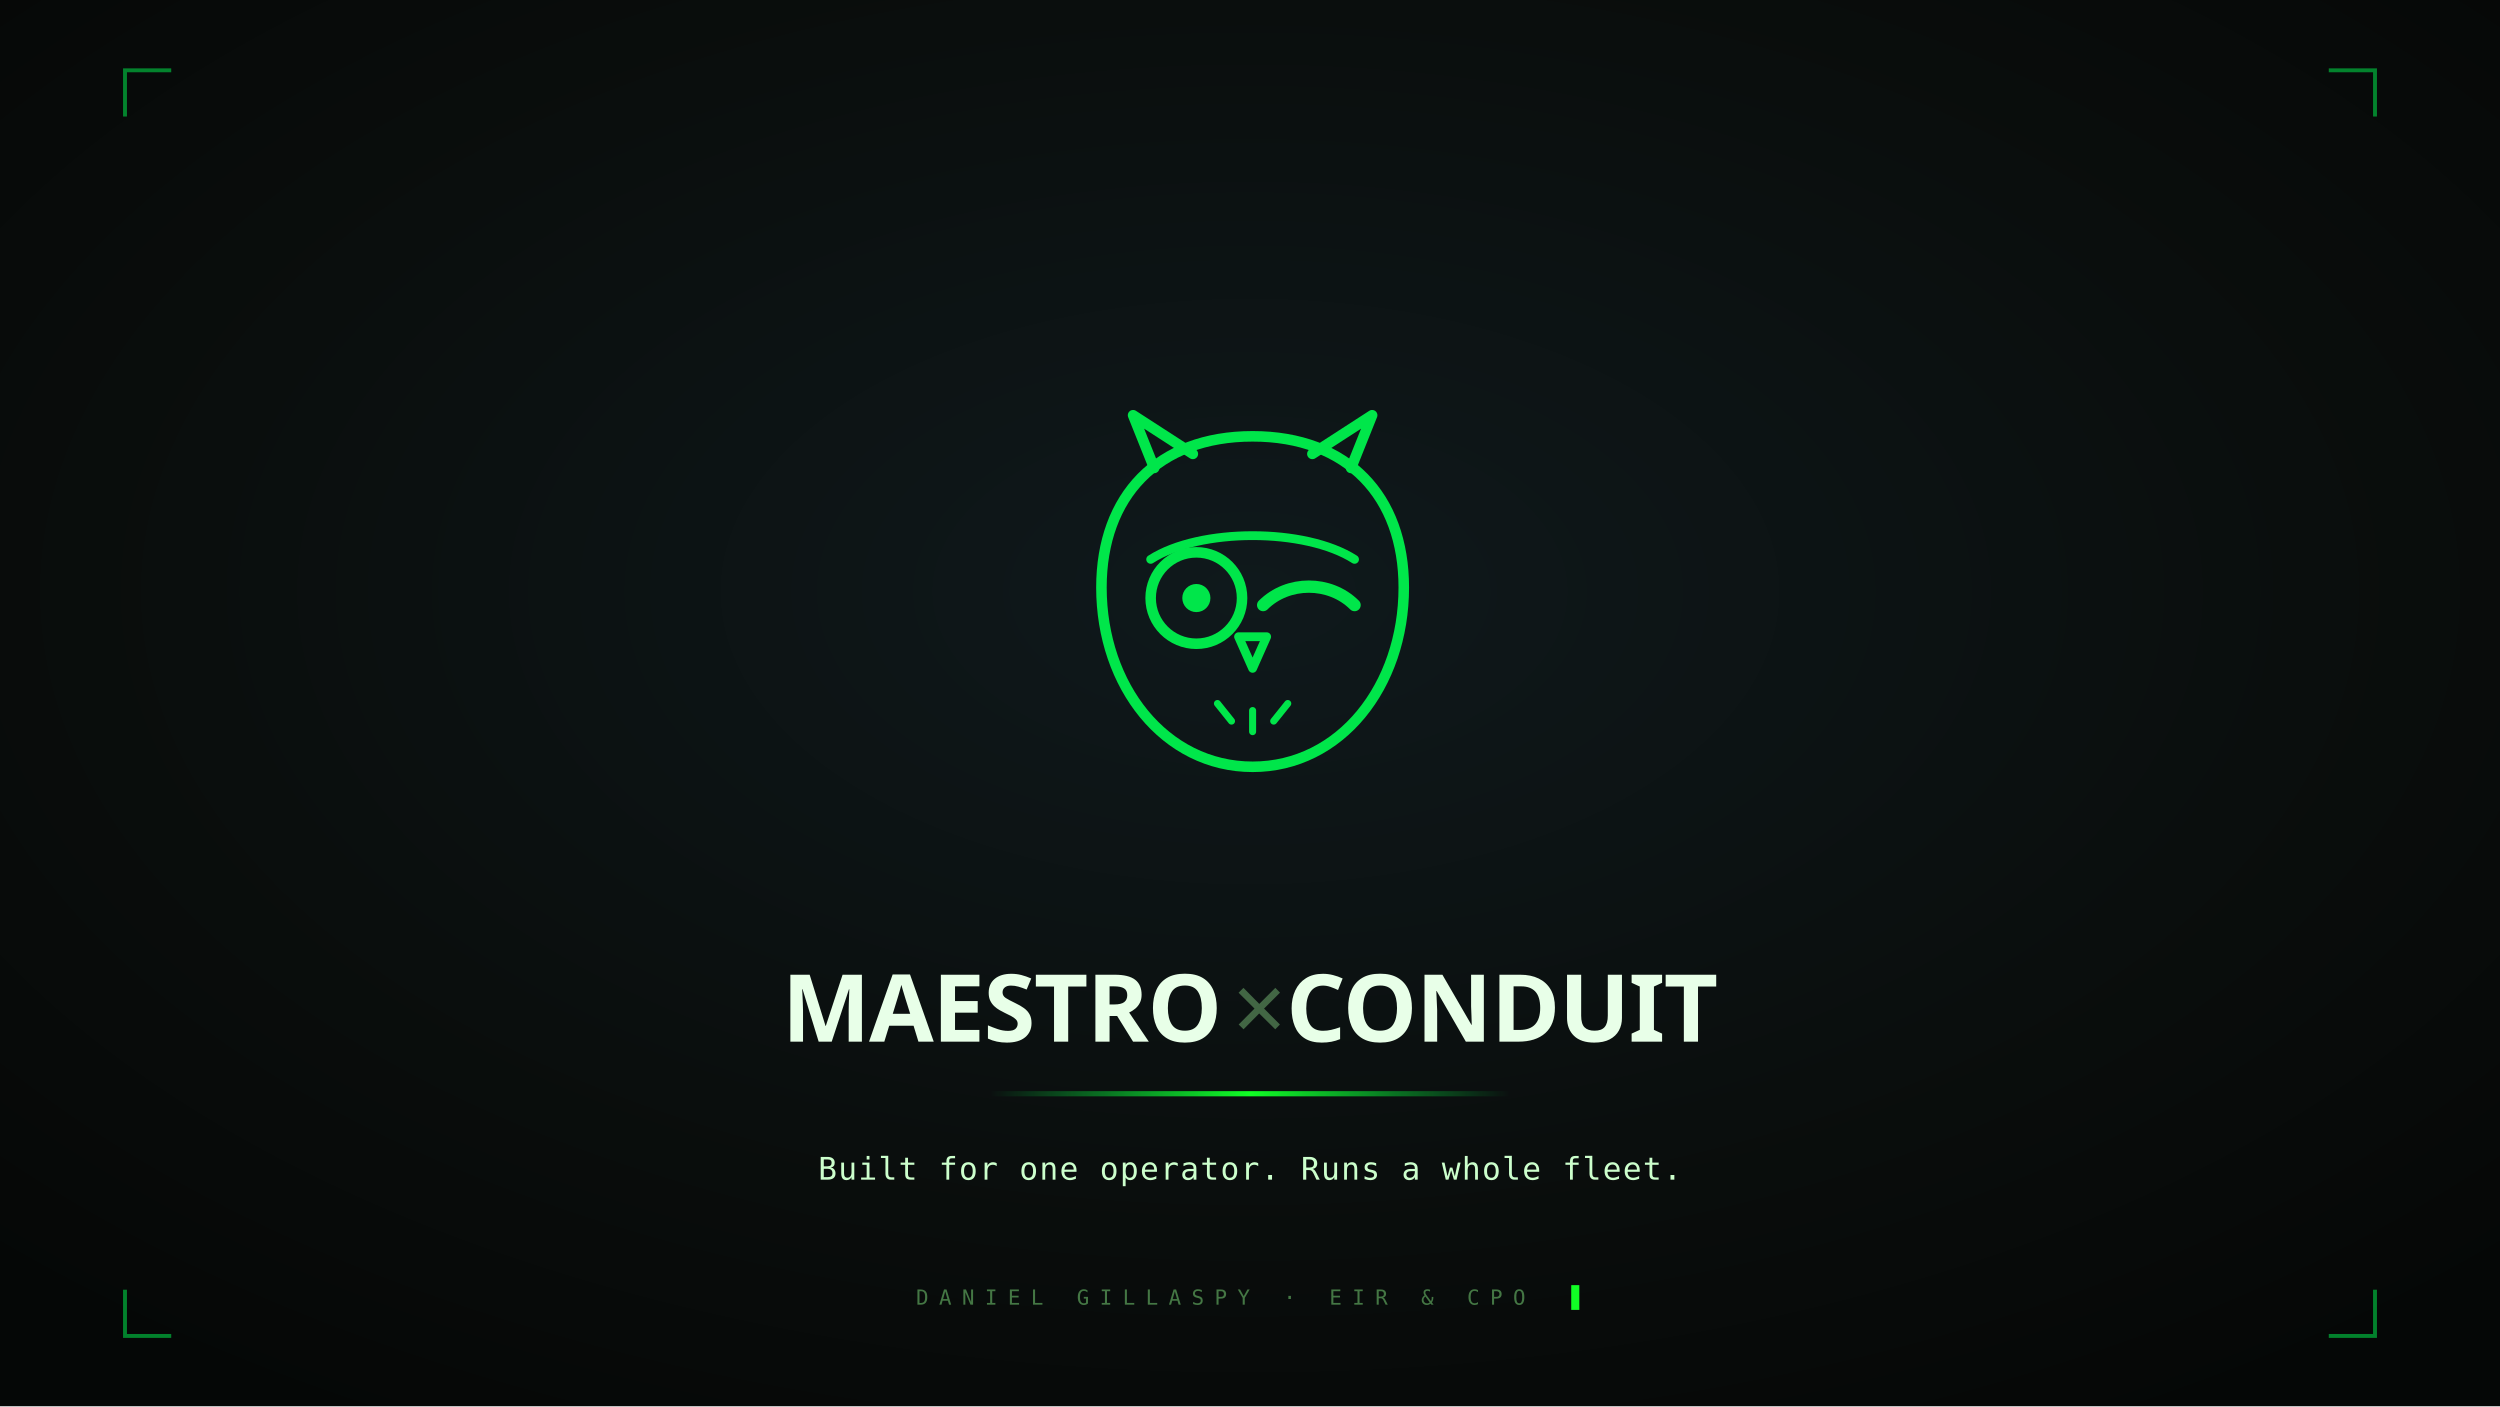
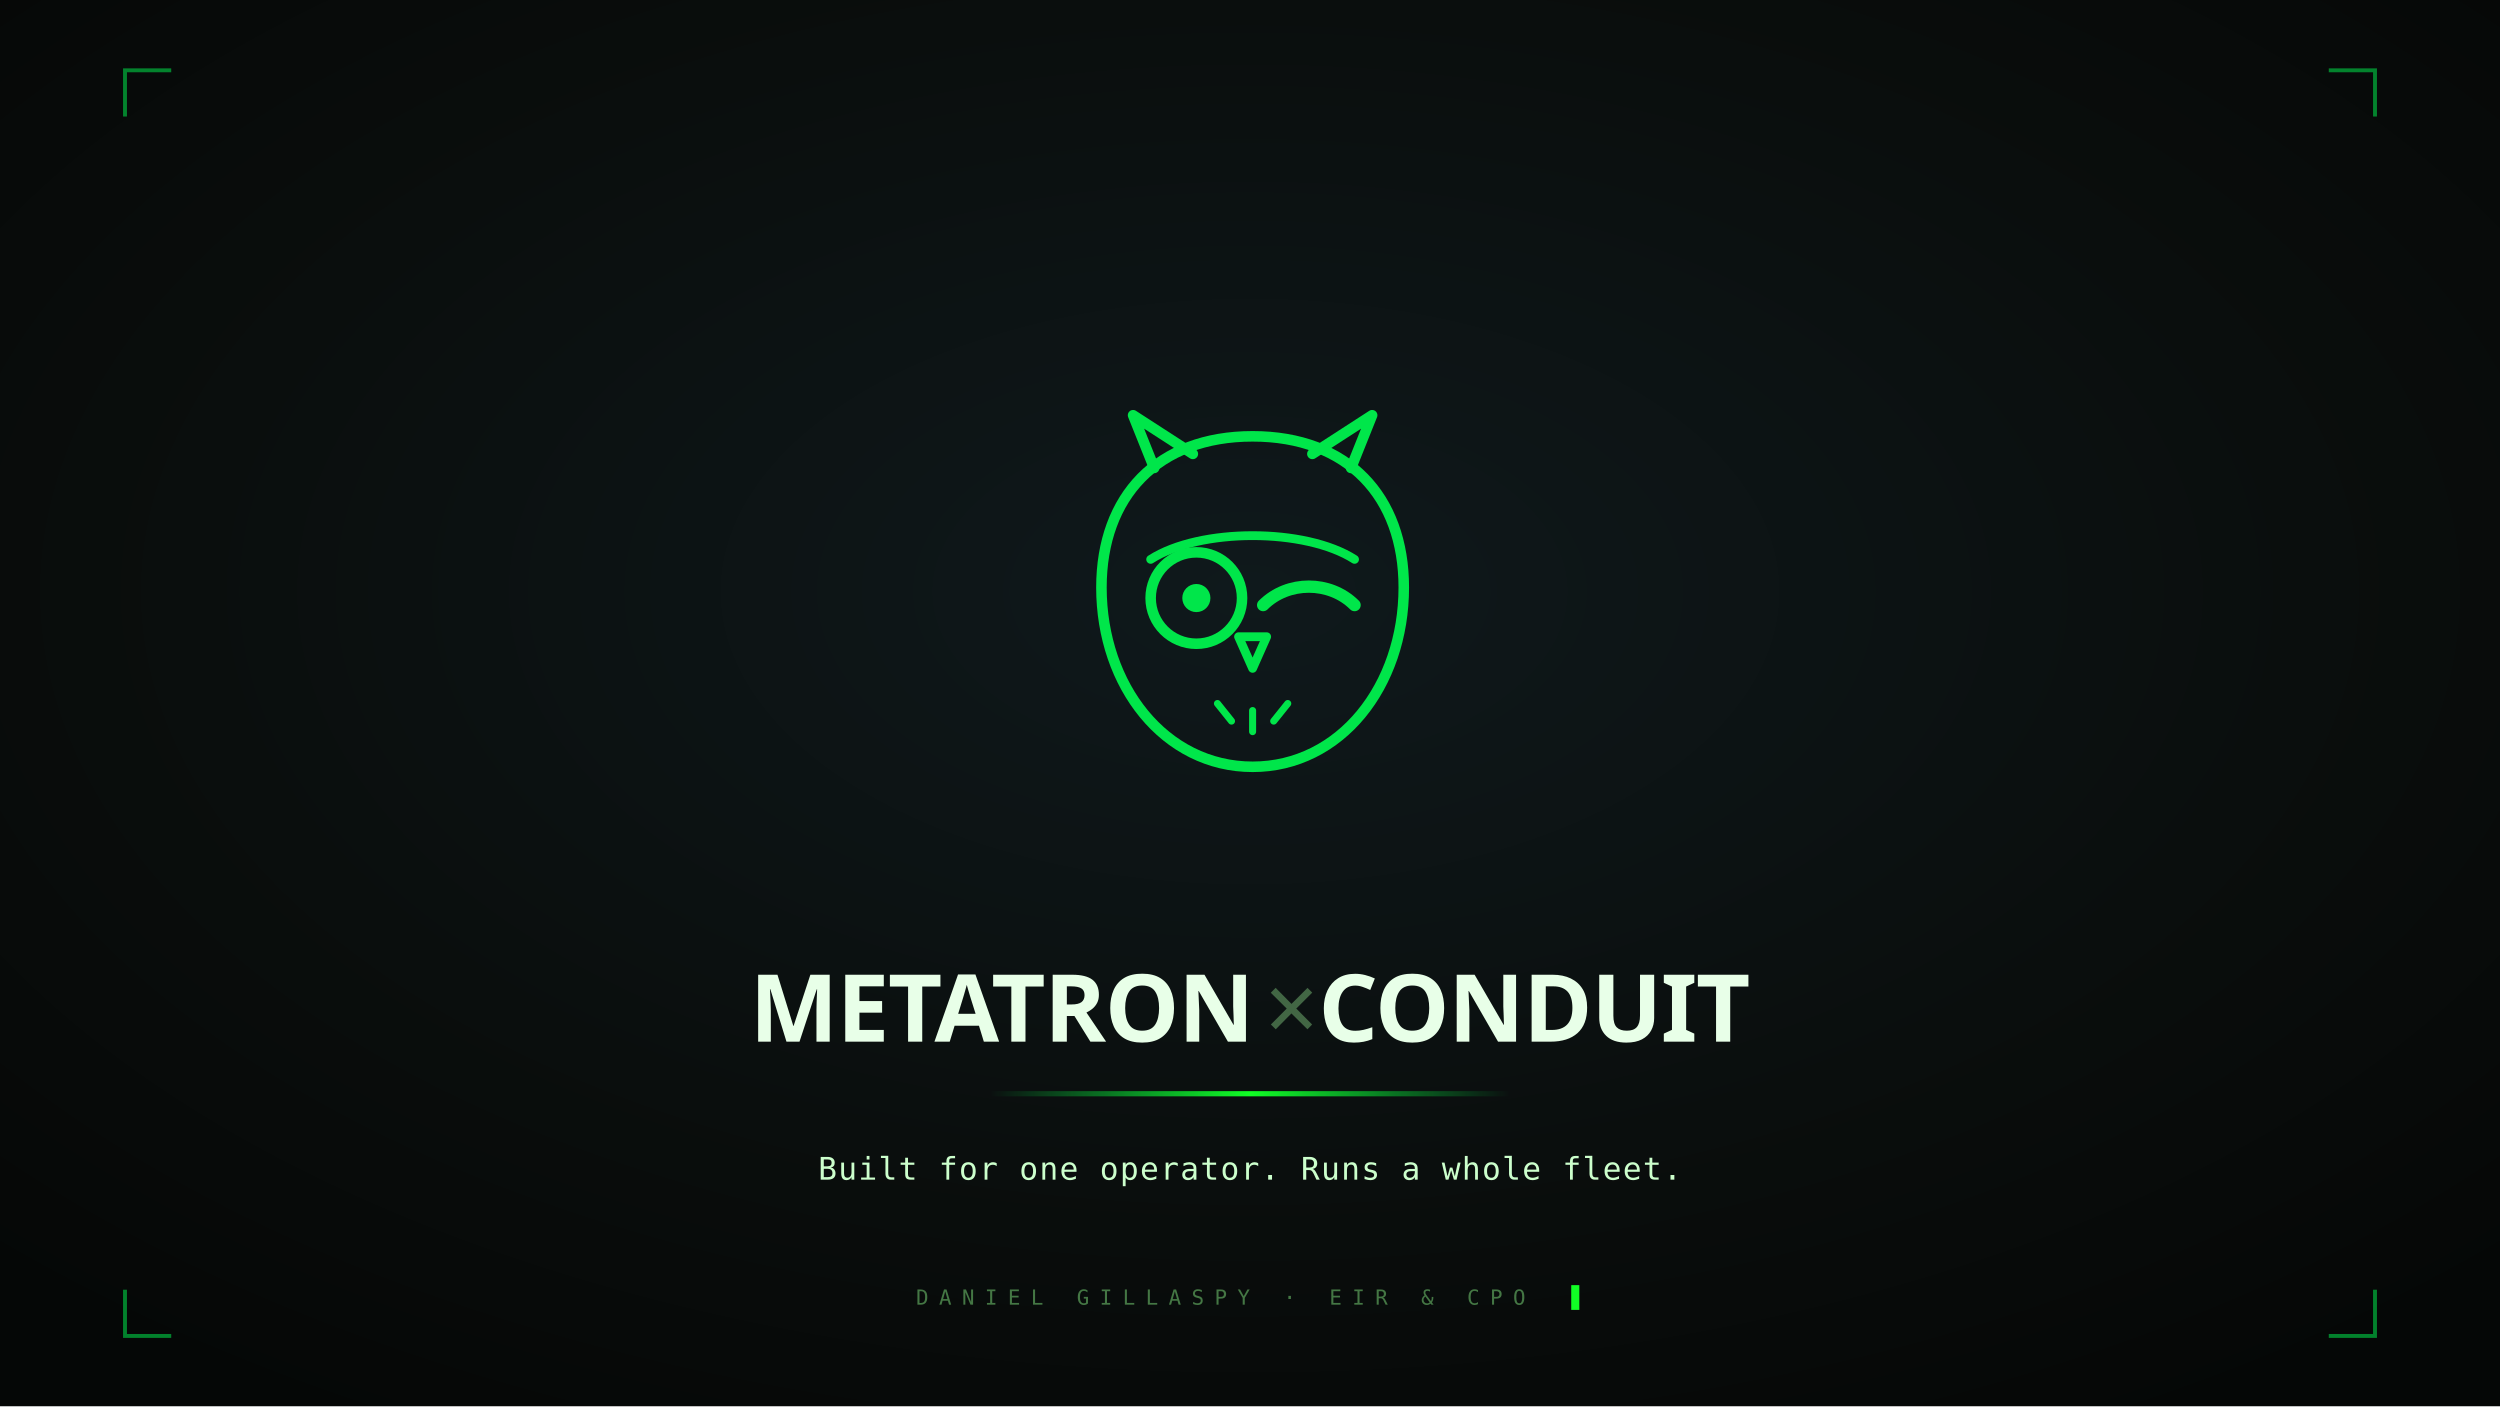
<svg xmlns="http://www.w3.org/2000/svg" viewBox="0 0 1920 1080" width="1920" height="1080">
  <defs>
    <radialGradient id="vig2" cx="50%" cy="42%" r="70%">
      <stop offset="0%" stop-color="#0F191C" />
      <stop offset="60%" stop-color="#0A0E0D" />
      <stop offset="100%" stop-color="#050706" />
    </radialGradient>
    <linearGradient id="sweep2" x1="0" y1="0" x2="1" y2="0">
      <stop offset="0%" stop-color="#00E64A" stop-opacity="0" />
      <stop offset="50%" stop-color="#11FF25" stop-opacity="1" />
      <stop offset="100%" stop-color="#00E64A" stop-opacity="0" />
    </linearGradient>
  </defs>
  <rect width="1920" height="1080" fill="url(#vig2)" />
  <g stroke="#00E64A" stroke-width="3" fill="none" opacity="0.55" stroke-linecap="square">
    <path d="M96 88 V54 H130" />
    <path d="M1824 88 V54 H1790" />
    <path d="M96 992 V1026 H130" />
    <path d="M1824 992 V1026 H1790" />
  </g>
  <g transform="translate(800,300) scale(1.35)">
    <path d="M120 26 C 66 26, 34 60, 34 112 C 34 168, 70 214, 120 214 C 170 214, 206 168, 206 112 C 206 60, 174 26, 120 26 Z" fill="none" stroke="#00E64A" stroke-width="6" stroke-linejoin="round" />
    <path d="M64 44 L52 14 L86 36" fill="none" stroke="#00E64A" stroke-width="6" stroke-linecap="round" stroke-linejoin="round" />
    <path d="M176 44 L188 14 L154 36" fill="none" stroke="#00E64A" stroke-width="6" stroke-linecap="round" stroke-linejoin="round" />
    <path d="M62 96 C 90 78, 150 78, 178 96" fill="none" stroke="#00E64A" stroke-width="5" stroke-linecap="round" />
    <circle cx="88" cy="118" r="26" fill="none" stroke="#00E64A" stroke-width="6" />
    <circle cx="88" cy="118" r="8" fill="#00E64A" />
    <path d="M126 122 C 140 108, 164 108, 178 122" fill="none" stroke="#00E64A" stroke-width="7" stroke-linecap="round" />
    <path d="M112 140 L120 158 L128 140 Z" fill="#0F191C" stroke="#00E64A" stroke-width="5" stroke-linejoin="round" />
    <path d="M100 178 L108 188 M120 182 L120 194 M140 178 L132 188" fill="none" stroke="#00E64A" stroke-width="4" stroke-linecap="round" />
  </g>
-   <text x="960" y="800" text-anchor="middle" font-family="'Manrope',sans-serif" font-weight="800" font-size="72" fill="#E8FFE8" letter-spacing="-1">MAESTRO<tspan fill="#426644" dx="8" dy="0" font-weight="500">×</tspan>CONDUIT</text>
+   <text x="960" y="800" text-anchor="middle" font-family="'Manrope',sans-serif" font-weight="800" font-size="72" fill="#E8FFE8" letter-spacing="-1">METATRON<tspan fill="#426644" dx="8" dy="0" font-weight="500">×</tspan>CONDUIT</text>
  <rect x="760" y="838" width="400" height="4" rx="2" fill="url(#sweep2)" />
  <text x="960" y="906" text-anchor="middle" font-family="'JetBrains Mono','Monaco',monospace" font-size="24" font-weight="500" fill="#CCFFCC" letter-spacing="1">Built for one operator. Runs a whole fleet.</text>
  <text x="960" y="1002" text-anchor="middle" font-family="'JetBrains Mono','Monaco',monospace" font-size="16" font-weight="400" fill="#447744" letter-spacing="8">DANIEL GILLASPY · EIR &amp; CPO  <tspan fill="#11FF25">▋</tspan>
  </text>
</svg>
